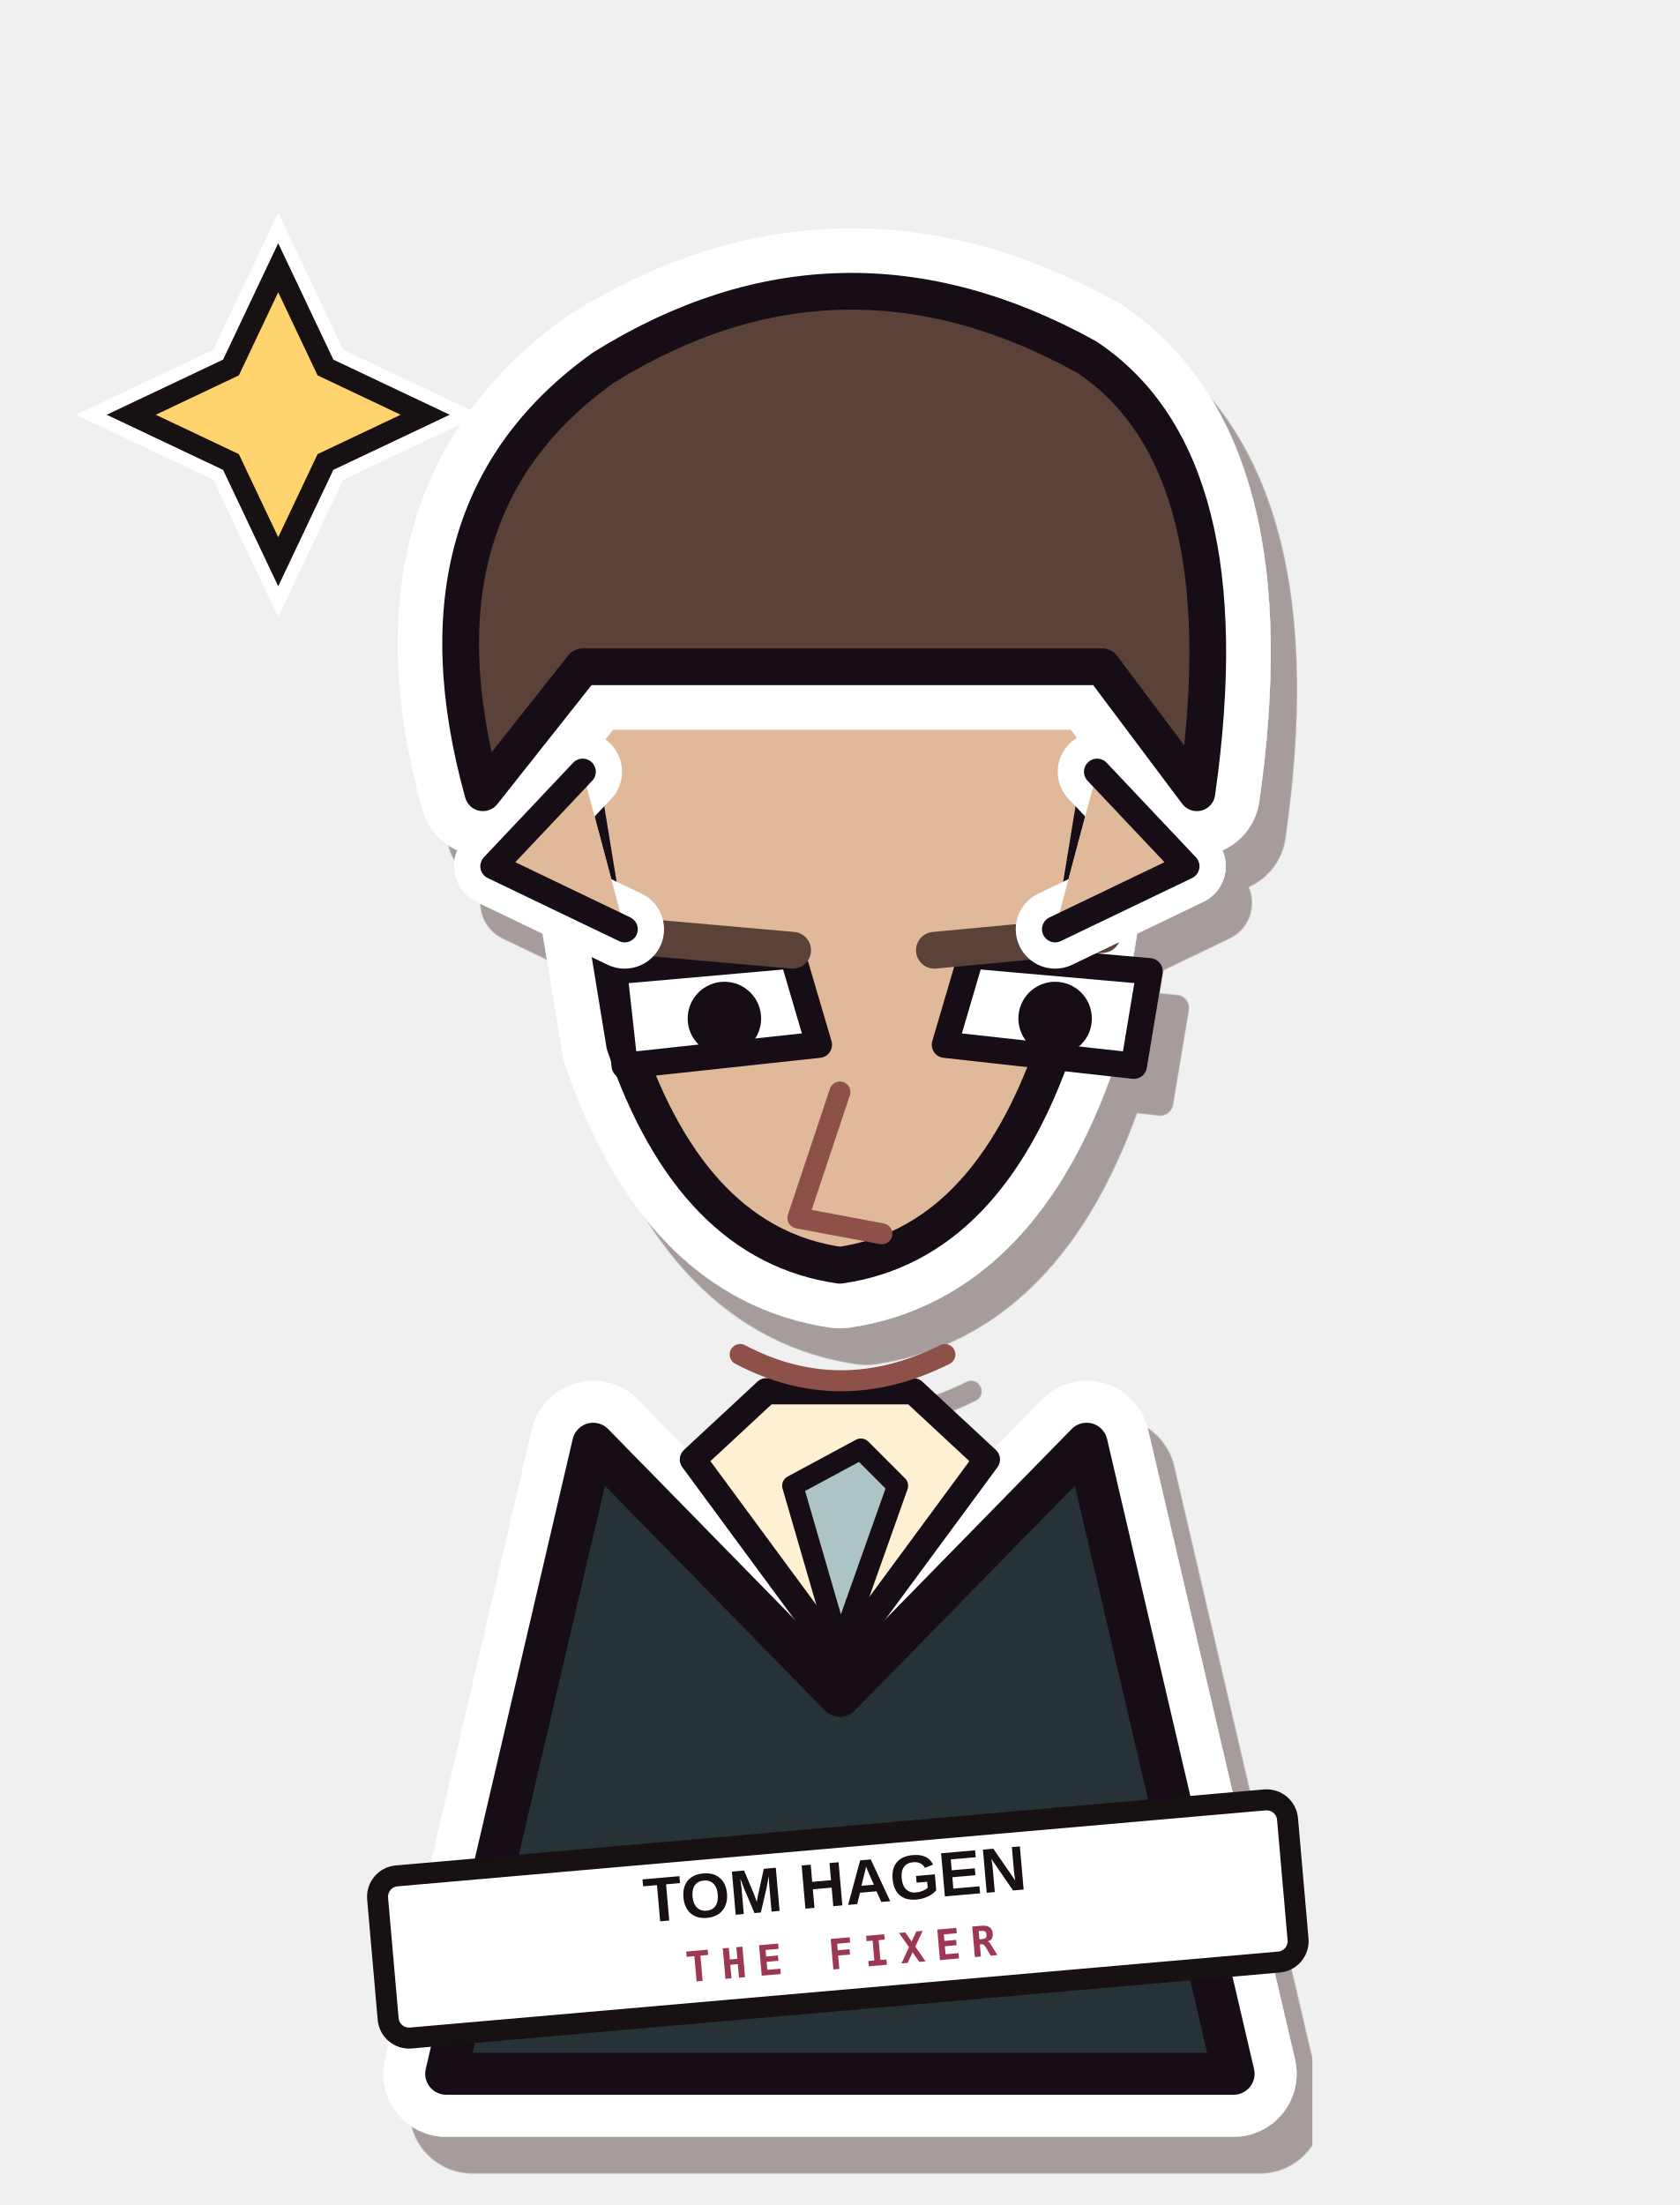
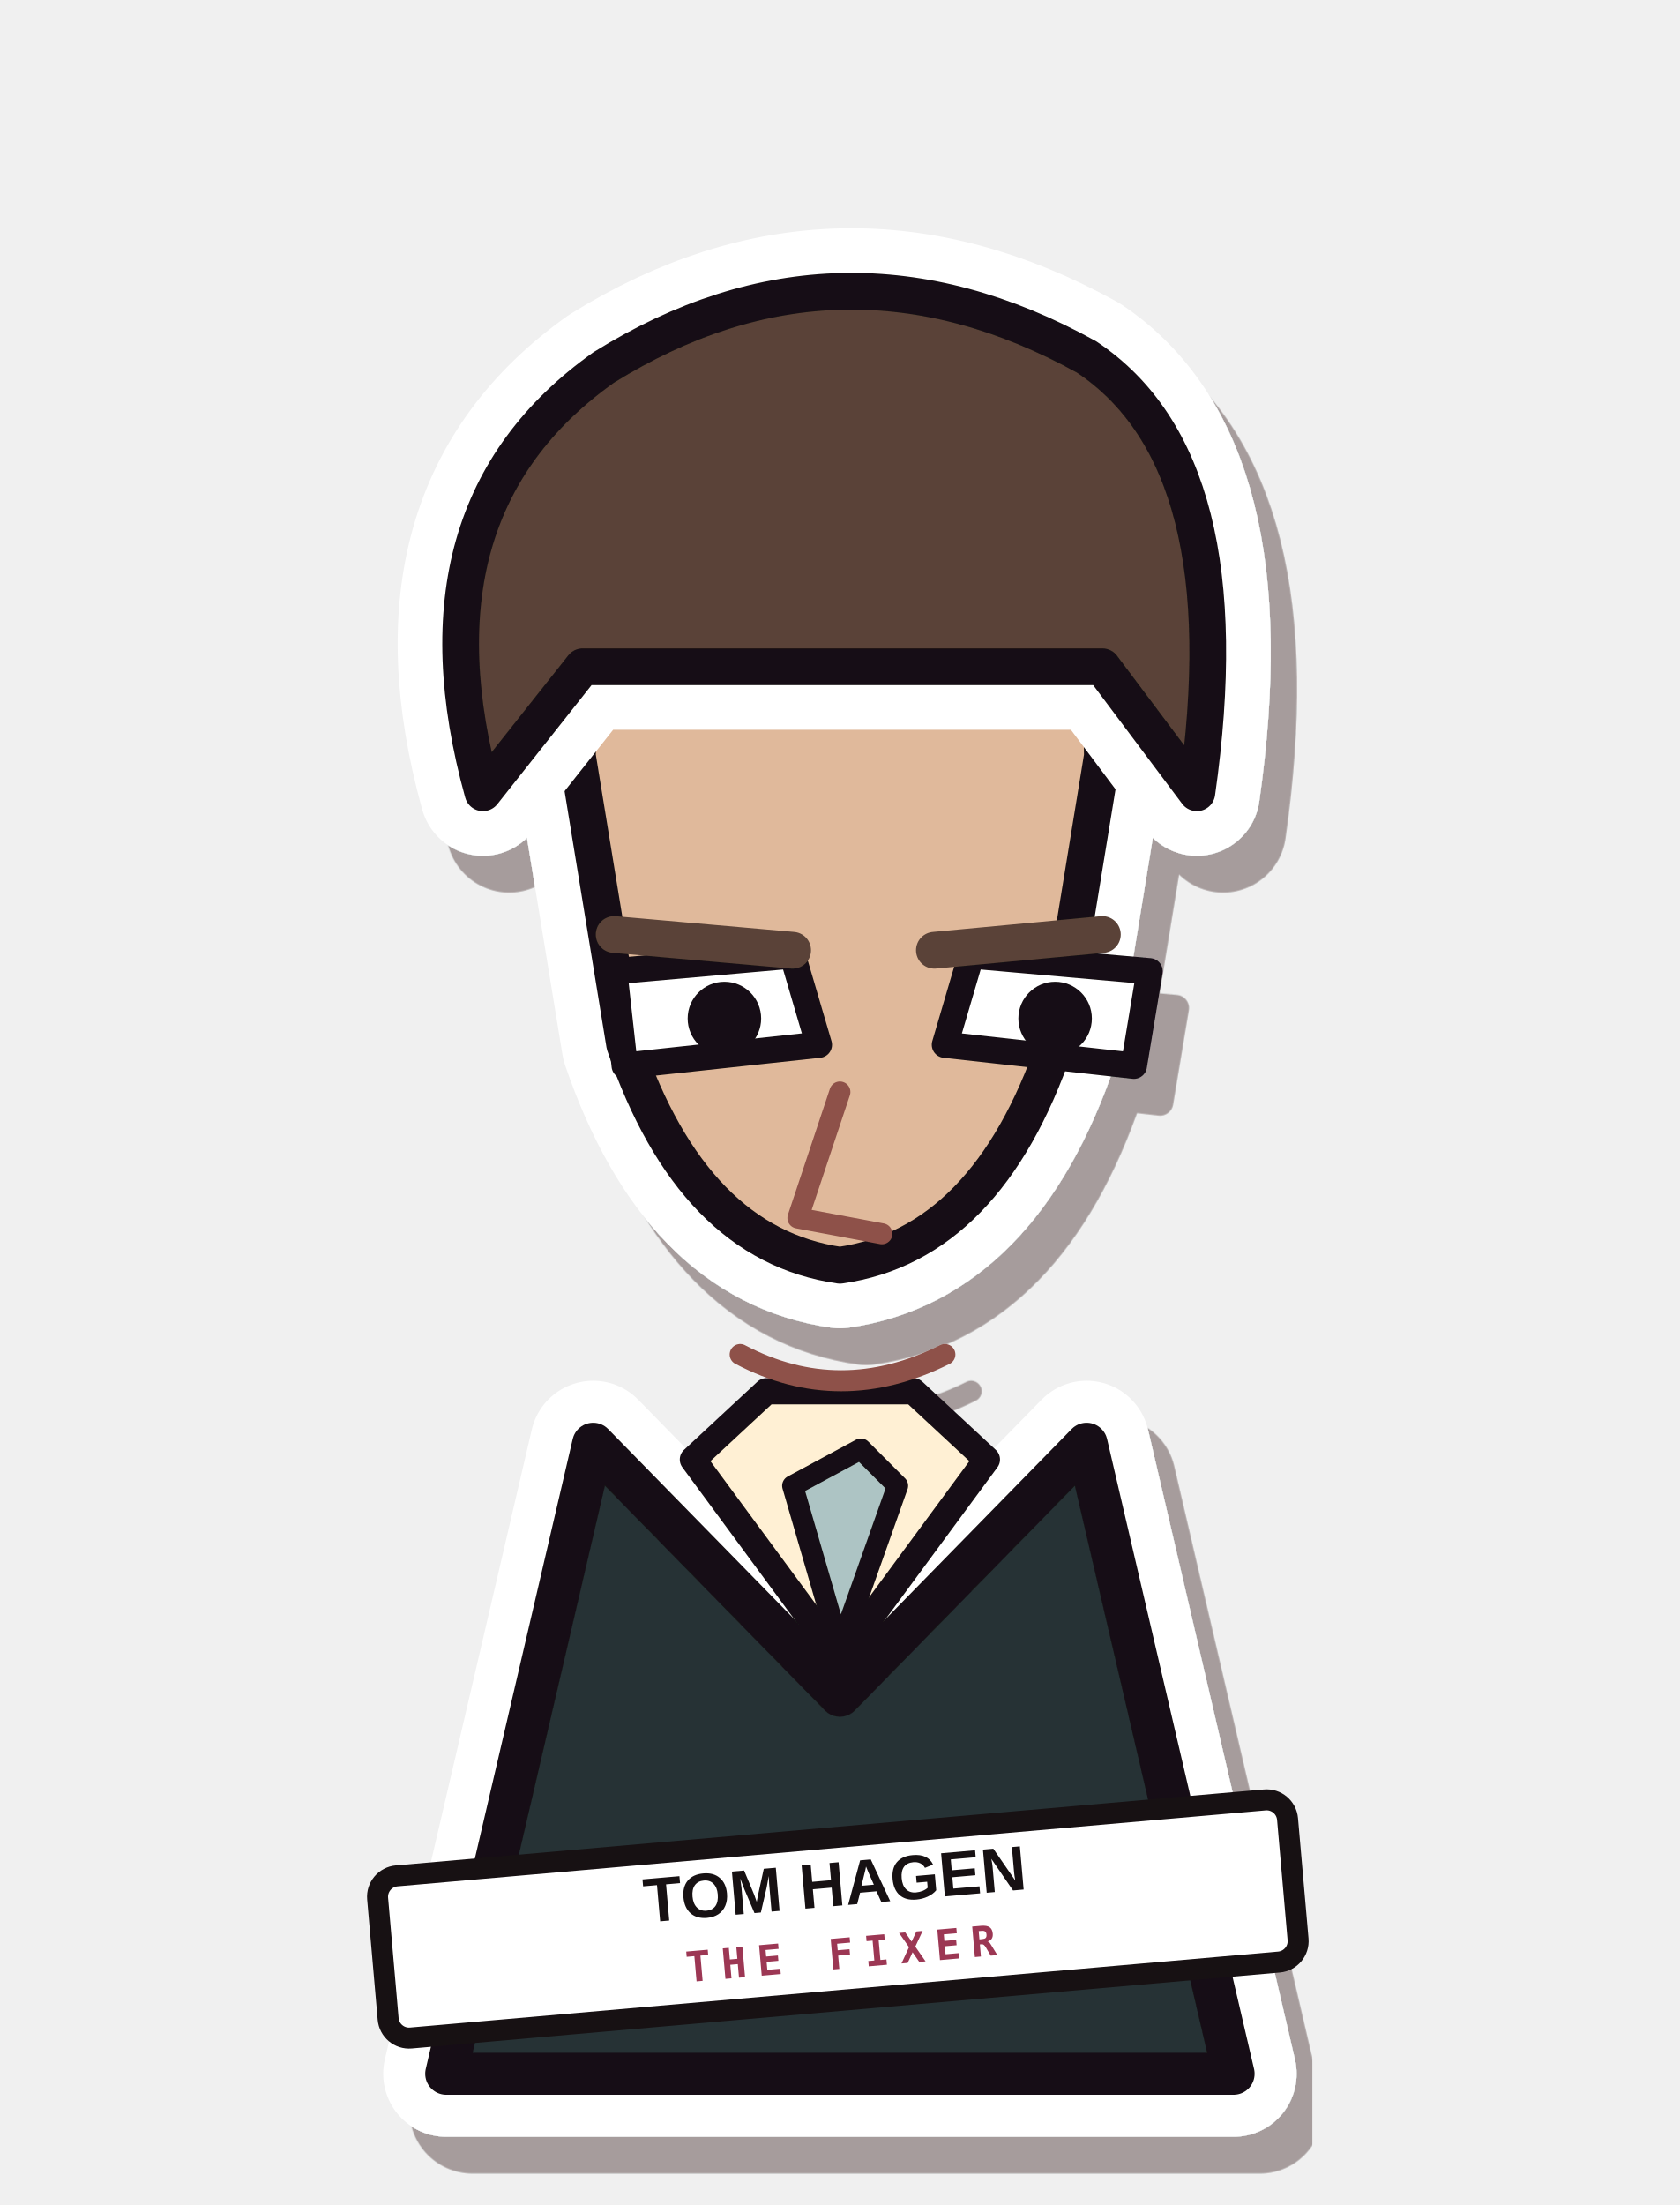
<svg xmlns="http://www.w3.org/2000/svg" viewBox="0 0 320 420" role="img" aria-label="TOM HAGEN cartoon sticker">
  <defs>
    <filter id="shadow">
      <feDropShadow dx="5" dy="7" stdDeviation="0" flood-color="#171113" flood-opacity=".35" />
    </filter>
  </defs>
  <g filter="url(#shadow)" stroke-linejoin="round" stroke-linecap="round">
    <path d="M113 275 160 323 207 275 235 395H85Z" fill="#253035" stroke="#fff" stroke-width="24" />
    <path d="M113 275 160 323 207 275 235 395H85Z" fill="#253035" stroke="#171113" stroke-width="8" />
    <path d="M132 278 160 316 188 278 174 265H146Z" fill="#fff0d4" stroke="#171113" stroke-width="5" />
    <path d="M151 283 160 314 171 283 164 276Z" fill="#adc4c4" stroke="#171113" stroke-width="4" />
    <path d="M110 144Q110 94 160 88Q210 94 210 144L201 199Q188 237 160 241Q132 237 119 199Z" fill="#e0b99b" stroke="#fff" stroke-width="24" />
    <path d="M110 144Q110 94 160 88Q210 94 210 144L201 199Q188 237 160 241Q132 237 119 199Z" fill="#e0b99b" stroke="#171113" stroke-width="7" />
    <path d="M117 185 151 182 156 199 119 203Z M180 199 185 182 219 185 216 203Z" fill="#fff" stroke="#171113" stroke-width="5" />
    <circle cx="138" cy="194" r="7" fill="#171113" />
    <circle cx="201" cy="194" r="7" fill="#171113" />
    <path d="M117 178 151 181M178 181 210 178" fill="none" stroke="#5a4338" stroke-width="7" />
    <path d="M160 208 152 232 168 235M141 258Q160 268 180 258" fill="none" stroke="#8e5149" stroke-width="4" />
    <path d="M92 151Q77 97 115 70Q160 42 207 68Q237 88 228 151L210 127H111Z" fill="#5a4338" stroke="#fff" stroke-width="24" />
    <path d="M92 151Q77 97 115 70Q160 42 207 68Q237 88 228 151L210 127H111Z" fill="#5a4338" stroke="#171113" stroke-width="7" />
-     <path d="M111 147 94 165 119 177M209 147 226 165 201 177" fill="#e0b99b" stroke="#fff" stroke-width="15" />
-     <path d="M111 147 94 165 119 177M209 147 226 165 201 177" fill="#e0b99b" stroke="#171113" stroke-width="5" />
  </g>
-   <path d="M44 70 53 51 62 70 81 79 62 88 53 107 44 88 25 79Z" fill="#ffd36d" stroke="#fff" stroke-width="9" />
-   <path d="M44 70 53 51 62 70 81 79 62 88 53 107 44 88 25 79Z" fill="#ffd36d" stroke="#171113" stroke-width="4" />
  <g transform="rotate(-5 160 370)">
    <rect x="73" y="350" width="174" height="31" rx="4" fill="#fff" stroke="#171113" stroke-width="4" />
    <text x="160" y="363" font-family="Arial Black,Arial,sans-serif" font-size="12" font-weight="900" text-anchor="middle" fill="#171113">TOM HAGEN</text>
    <text x="160" y="375" font-family="monospace" font-size="8" font-weight="900" text-anchor="middle" letter-spacing="2" fill="#9c3754">THE FIXER</text>
  </g>
</svg>
